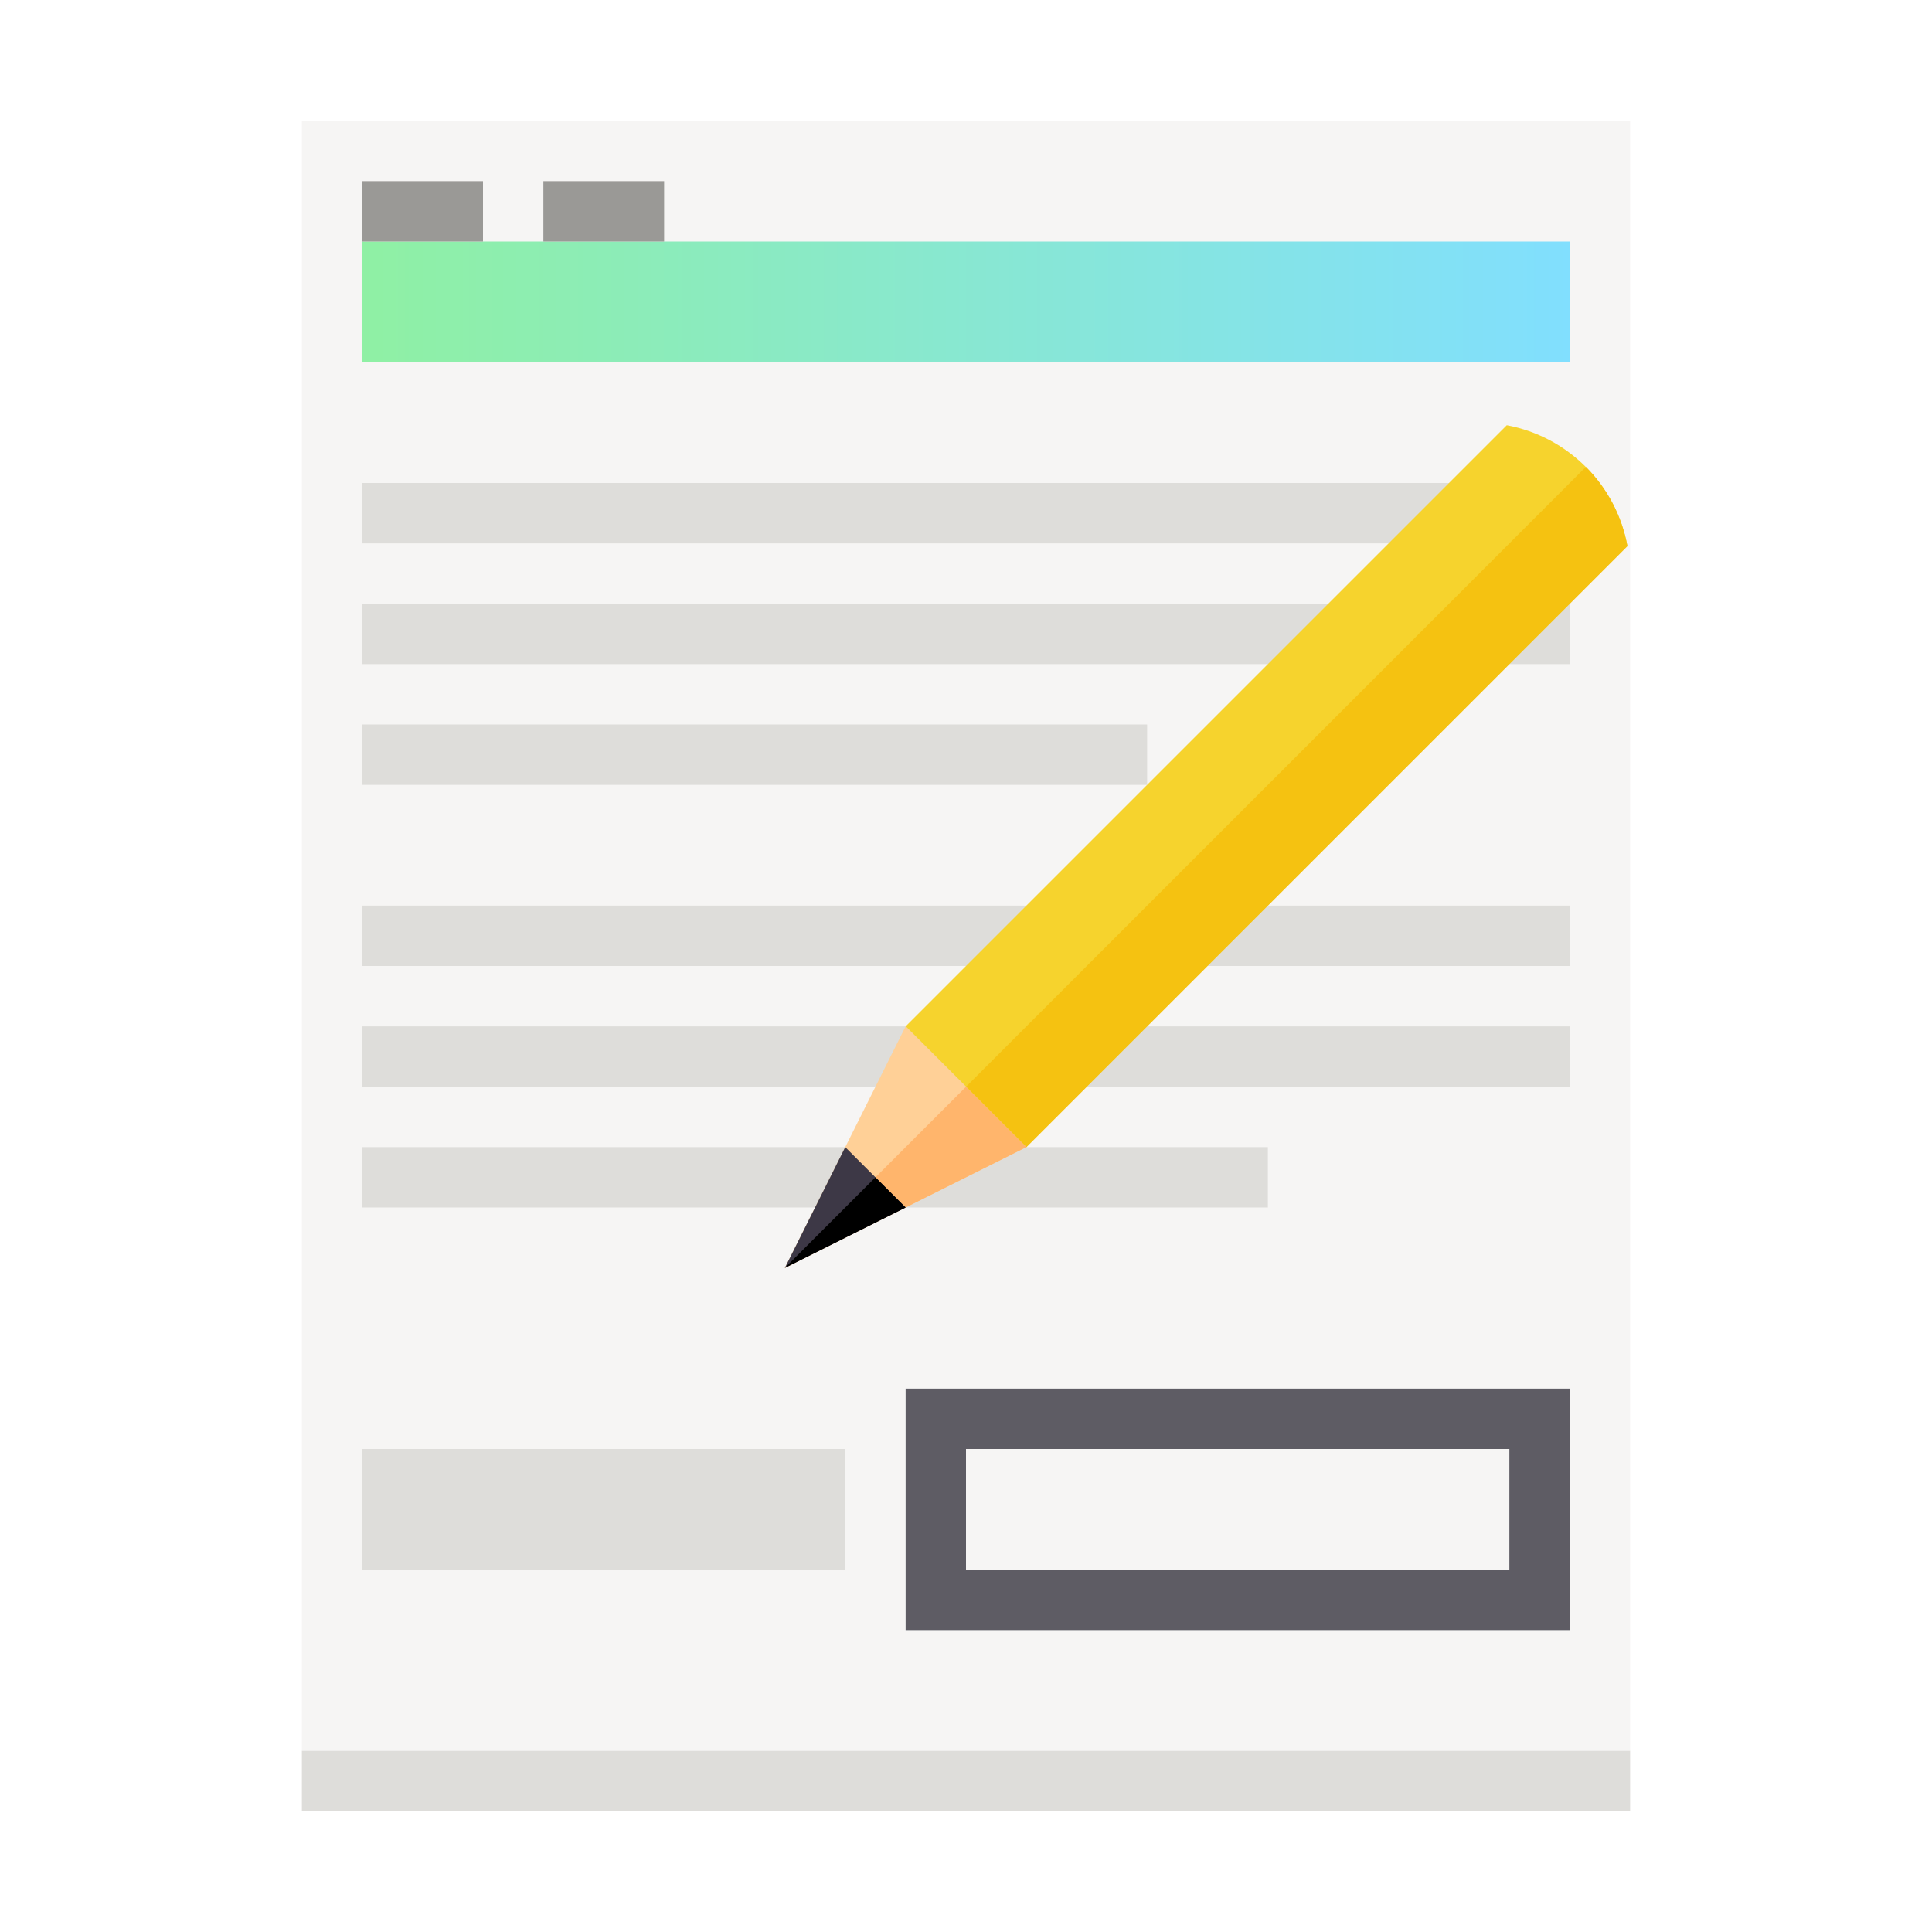
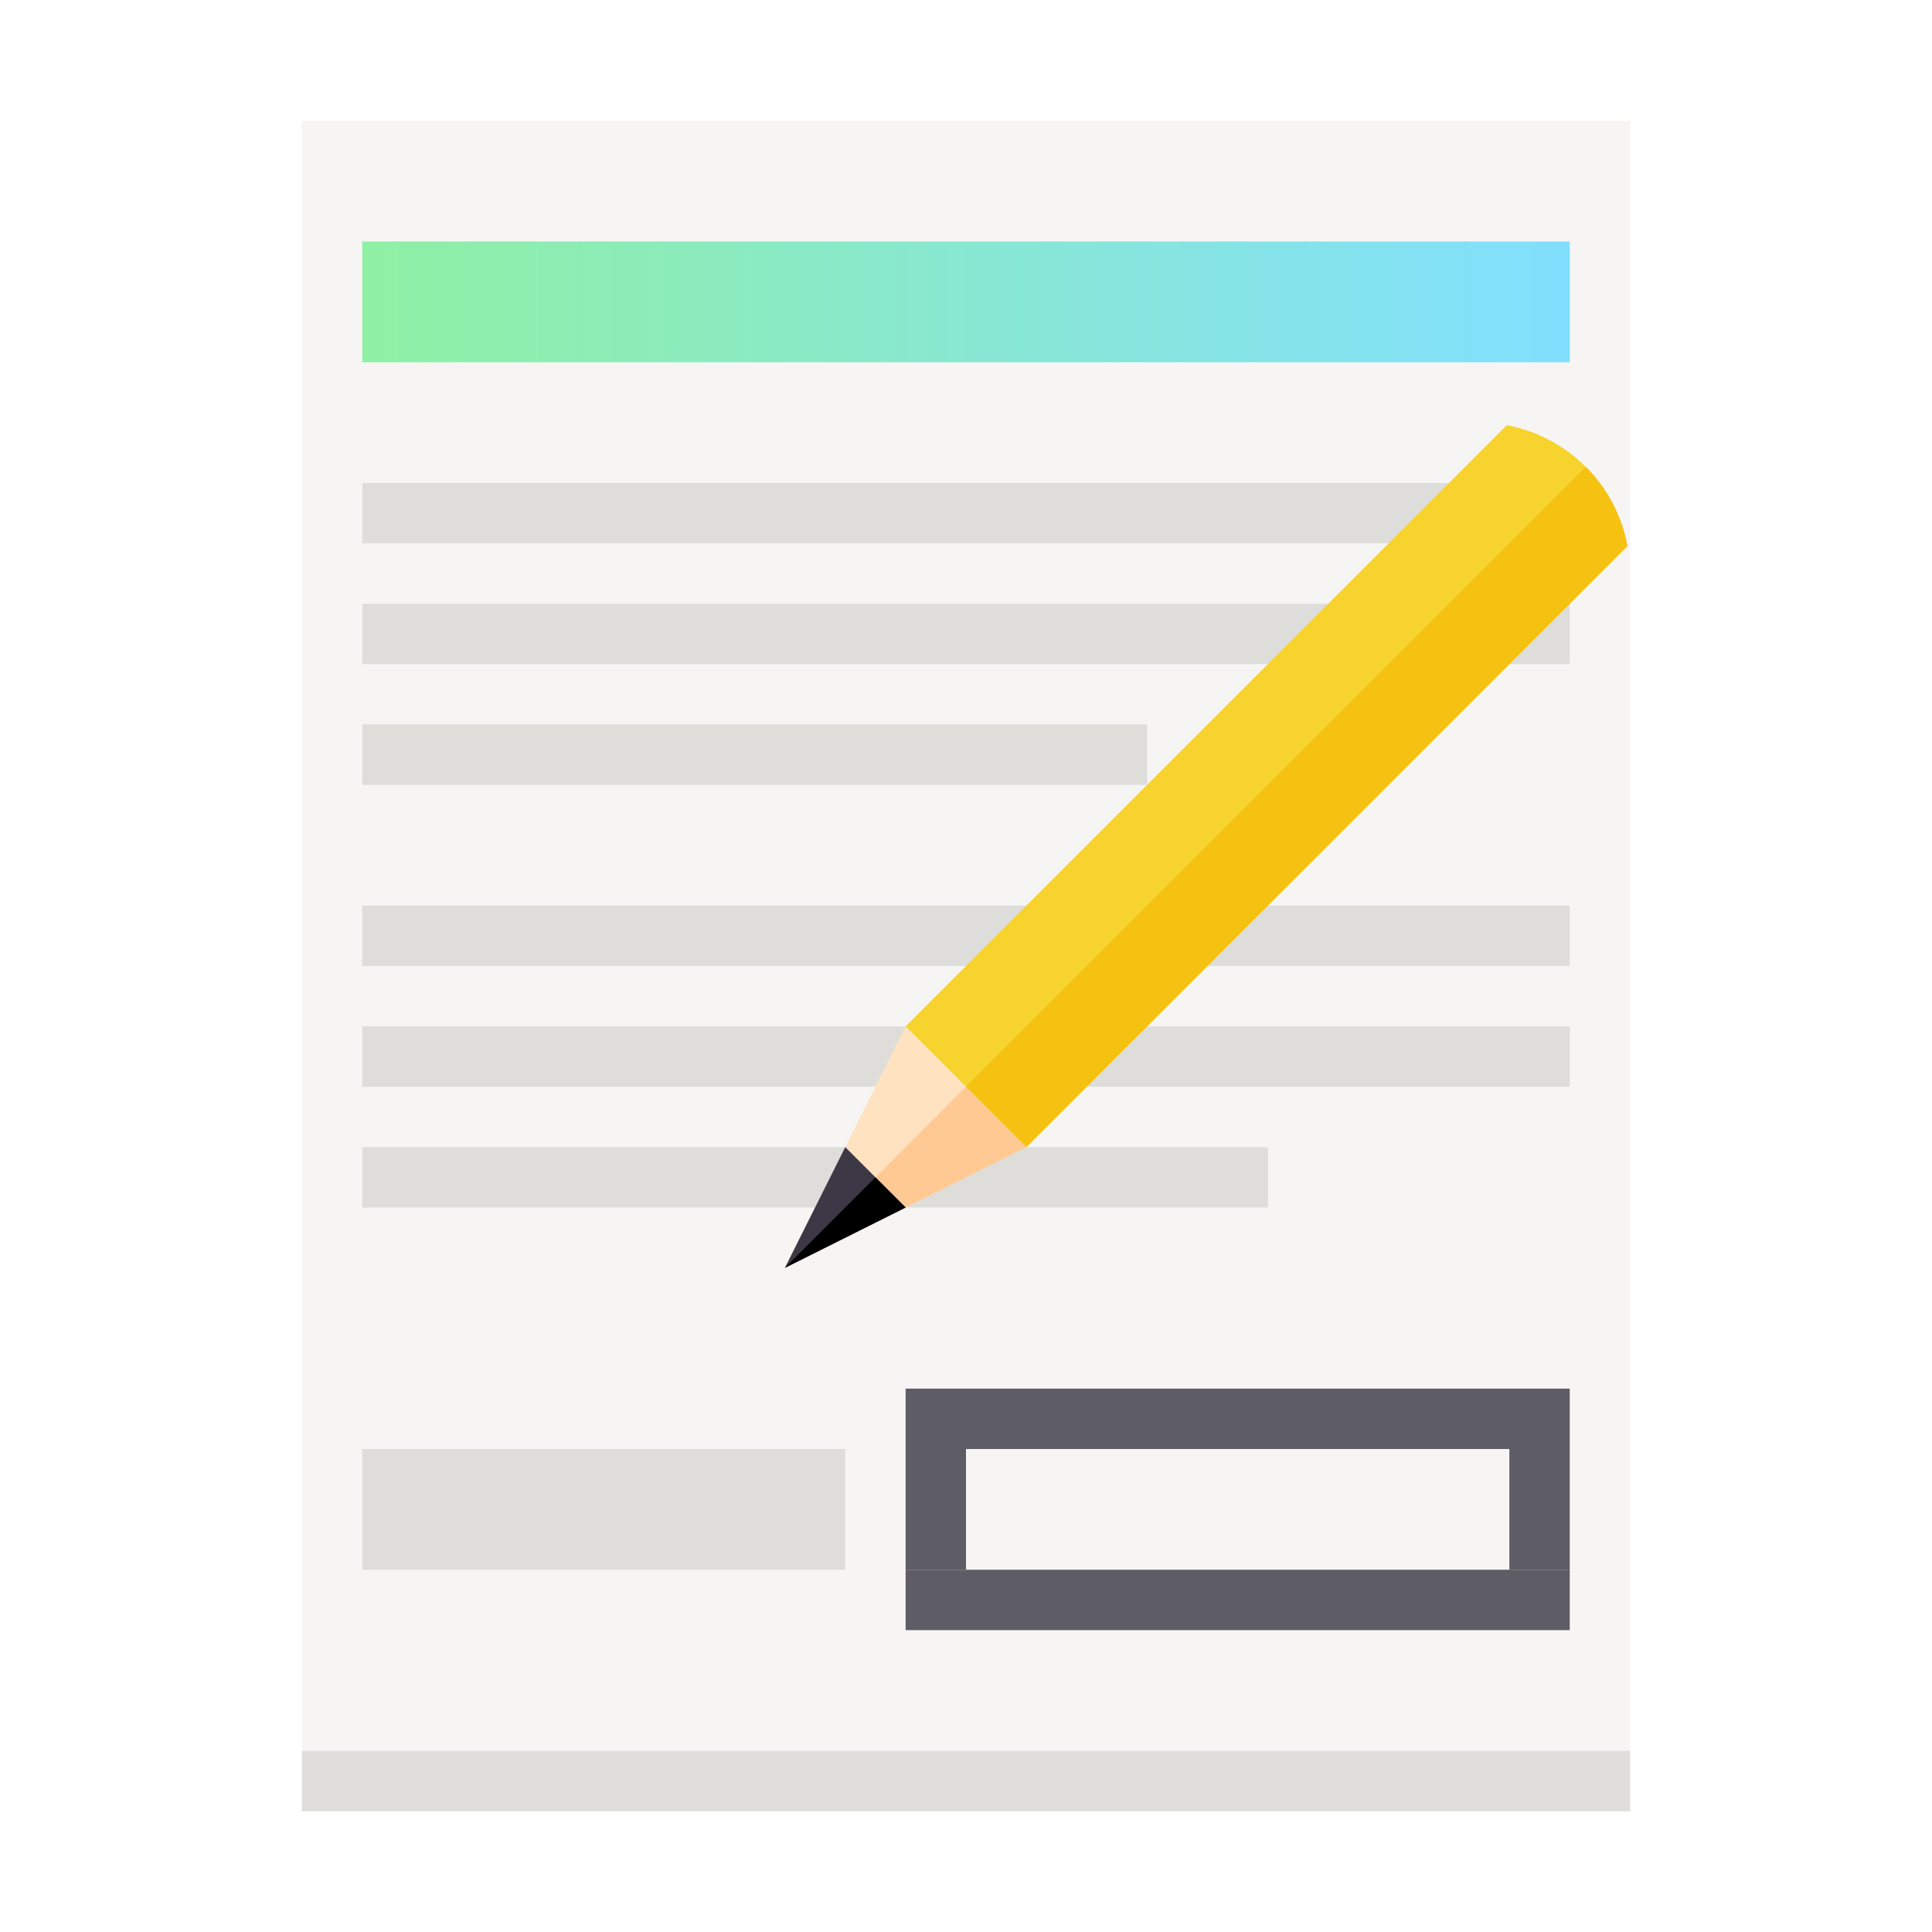
- <svg xmlns="http://www.w3.org/2000/svg" height="128" width="128">
-   <linearGradient id="a" gradientUnits="userSpaceOnUse" x1="24" x2="104" y1="20" y2="20">
-     <stop offset="0" stop-color="#8ff0a4" />
-     <stop offset="1" stop-color="#81dffe" />
+ <svg xmlns="http://www.w3.org/2000/svg" version="1.1" viewBox="0 0 128 128">
+   <linearGradient id="a" x1="24" x2="104" y1="20" y2="20" gradientUnits="userSpaceOnUse">
+     <stop stop-color="#8ff0a4" offset="0" />
+     <stop stop-color="#81dffe" offset="1" />
  </linearGradient>
  <path d="M20 8h88v108H20z" fill="#f6f5f4" />
  <path d="M20 116h88v4H20z" fill="#deddda" />
  <path d="M60 104h44v4H60z" fill="#5e5c64" />
  <path d="M24 16h80v8H24z" fill="url(#a)" />
  <path d="M24 32h80v4H24zm0 8h80v4H24zm0 8h52v4H24zm0 12h80v4H24zm0 8h80v4H24zm0 8h60v4H24z" fill="#deddda" />
  <path d="M60 92h4v12h-4zm4 0h36v4H64zm36 0h4v12h-4z" fill="#5e5c64" />
  <path d="M24 96h32v8H24z" fill="#deddda" />
  <path d="M99.828 28.172L60 68l8 8 39.82-39.82a10 10 0 0 0-7.992-8.008z" fill="#f6d32d" />
-   <path d="M60 68l-8 16 16-8z" fill="#ffd097" />
+   <path d="m60 68l-8 16 16-8z" fill="#ffe2c0" />
  <path d="M105.07 30.93L64 72l4 4 39.82-39.82a10 10 0 0 0-2.75-5.25z" fill="#f5c211" />
-   <path d="M64 72L52 84l16-8z" fill="#ffb56c" />
-   <path d="M56 76l4 4-8 4z" fill="#3d3846" />
-   <path d="M58 78l-6 6 8-4z" />
-   <path d="M24 12h8v4h-8zm12 0h8v4h-8z" fill="#9a9996" />
+   <path d="M64 72L52 84l16-8z" fill="#ffc993" />
+   <path d="m56 76l4 4-8 4z" fill="#3d3846" />
+   <path d="m58 78l-6 6 8-4z" />
</svg>
